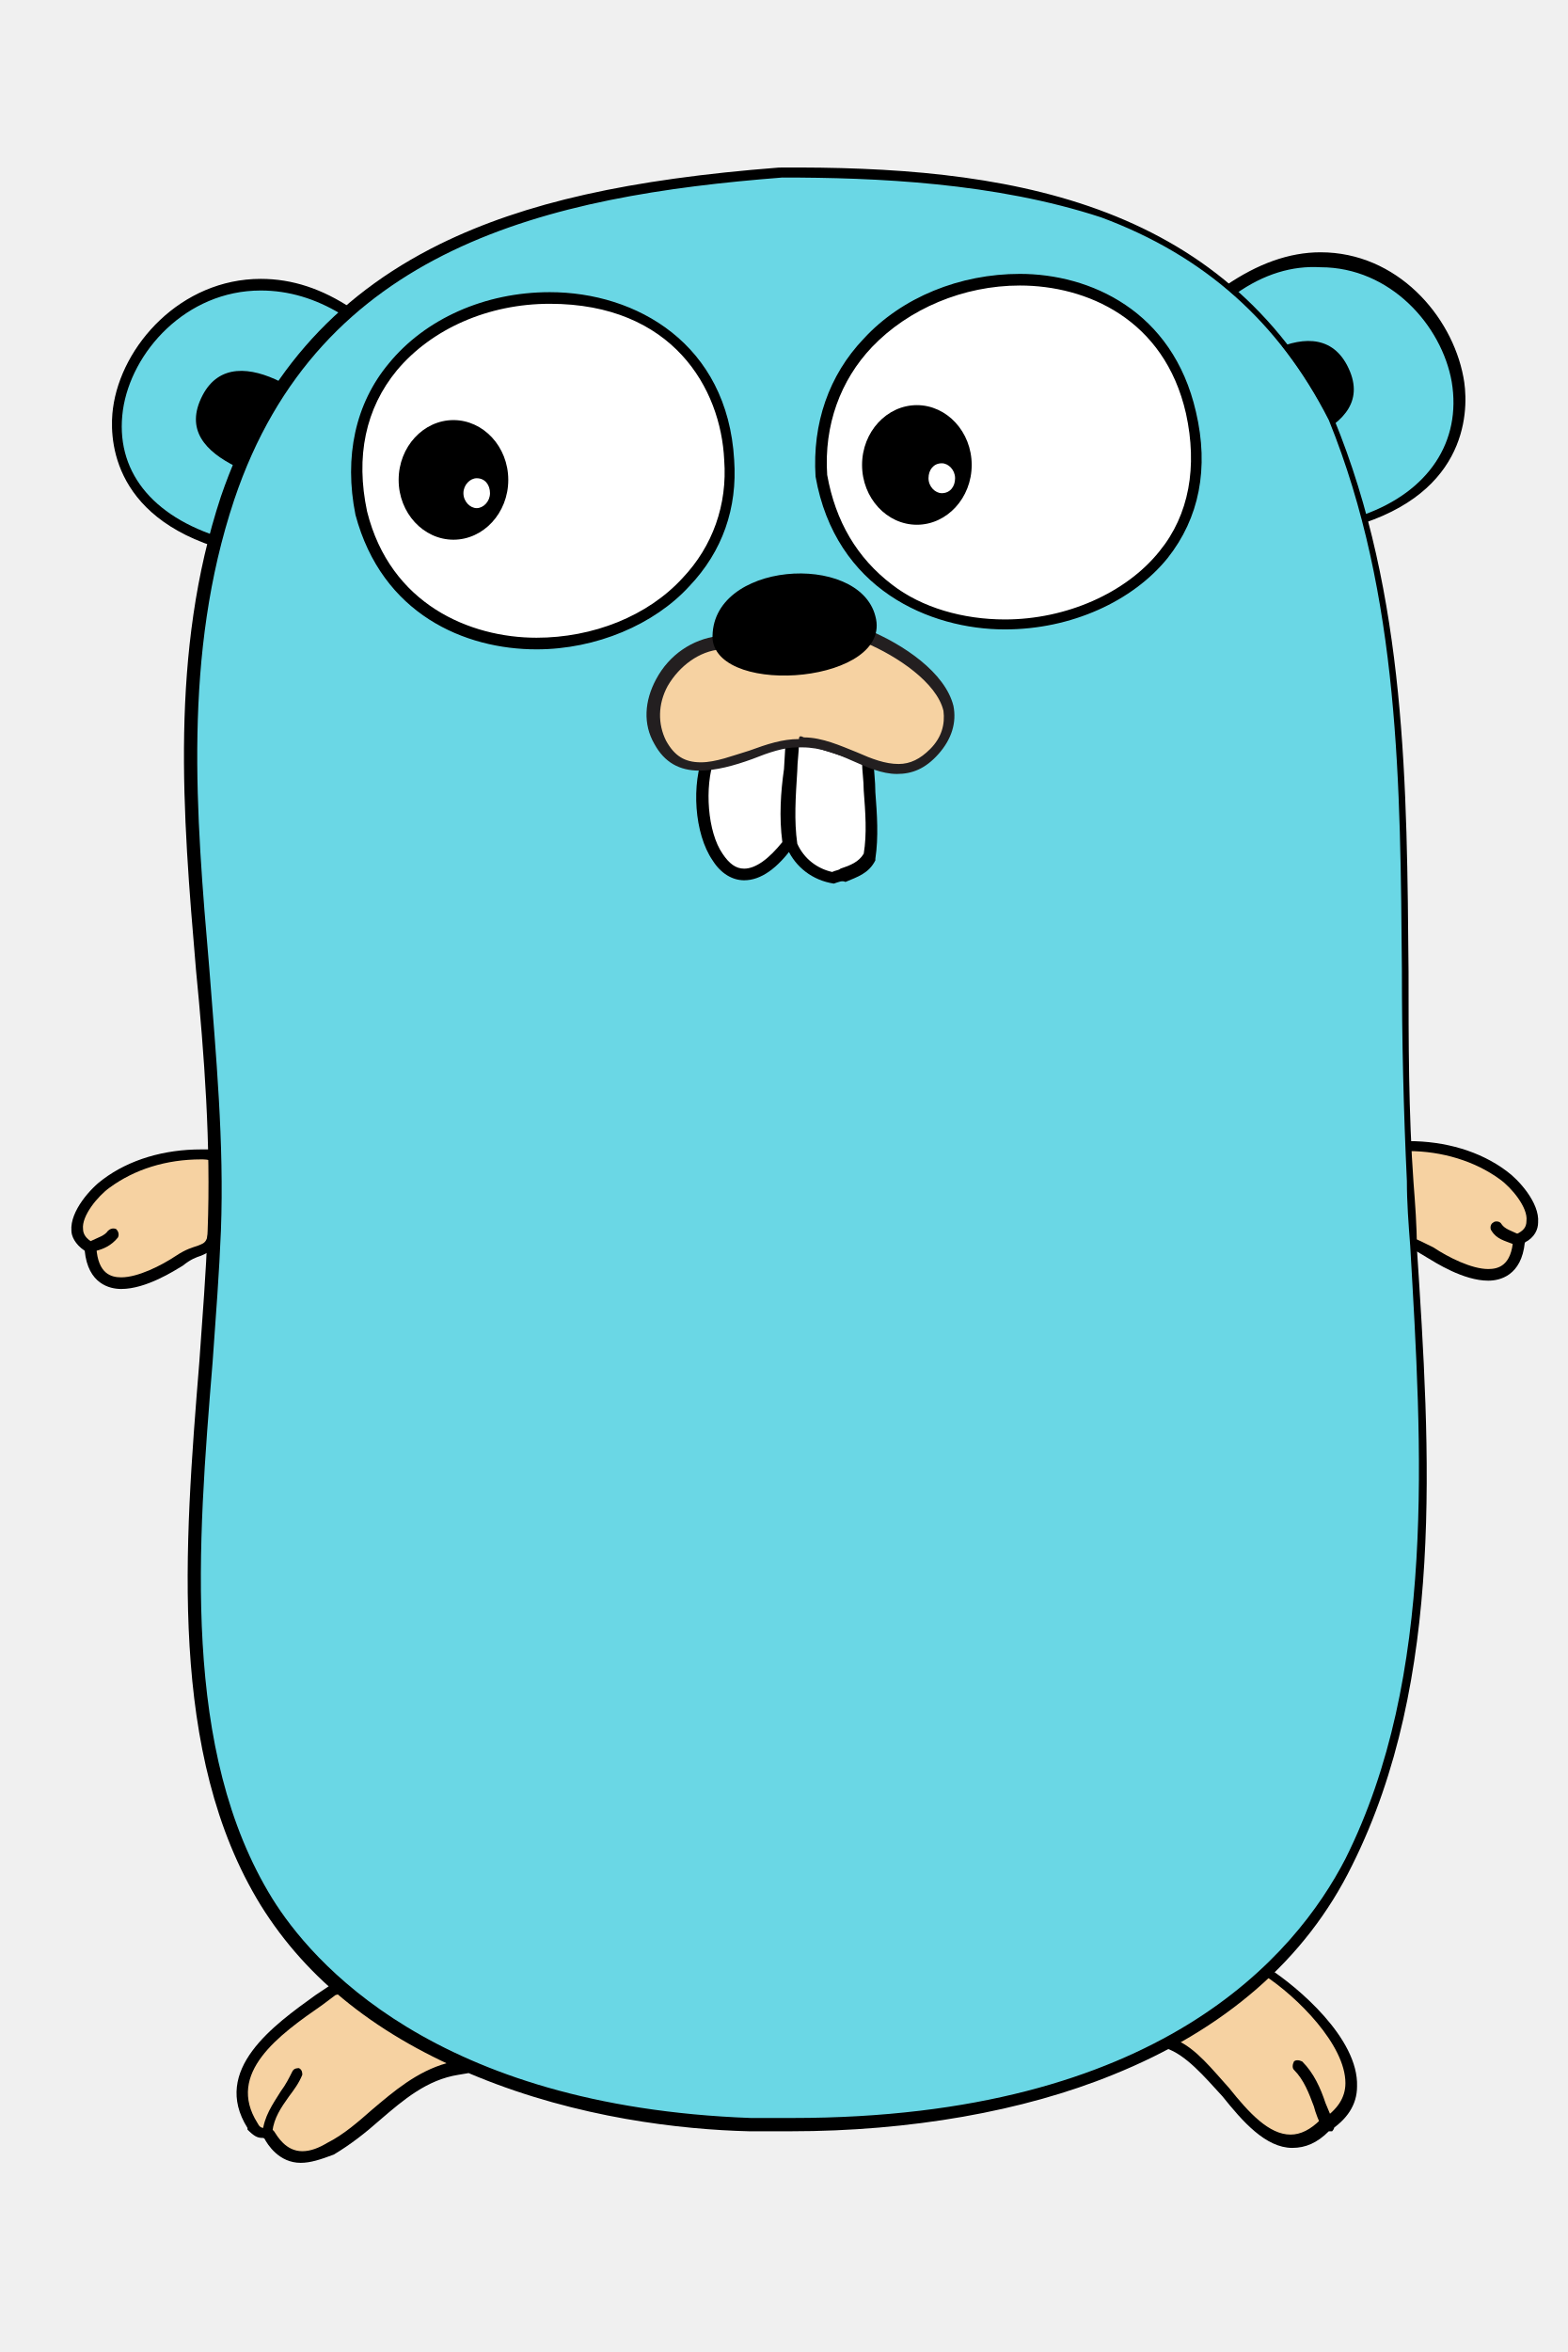
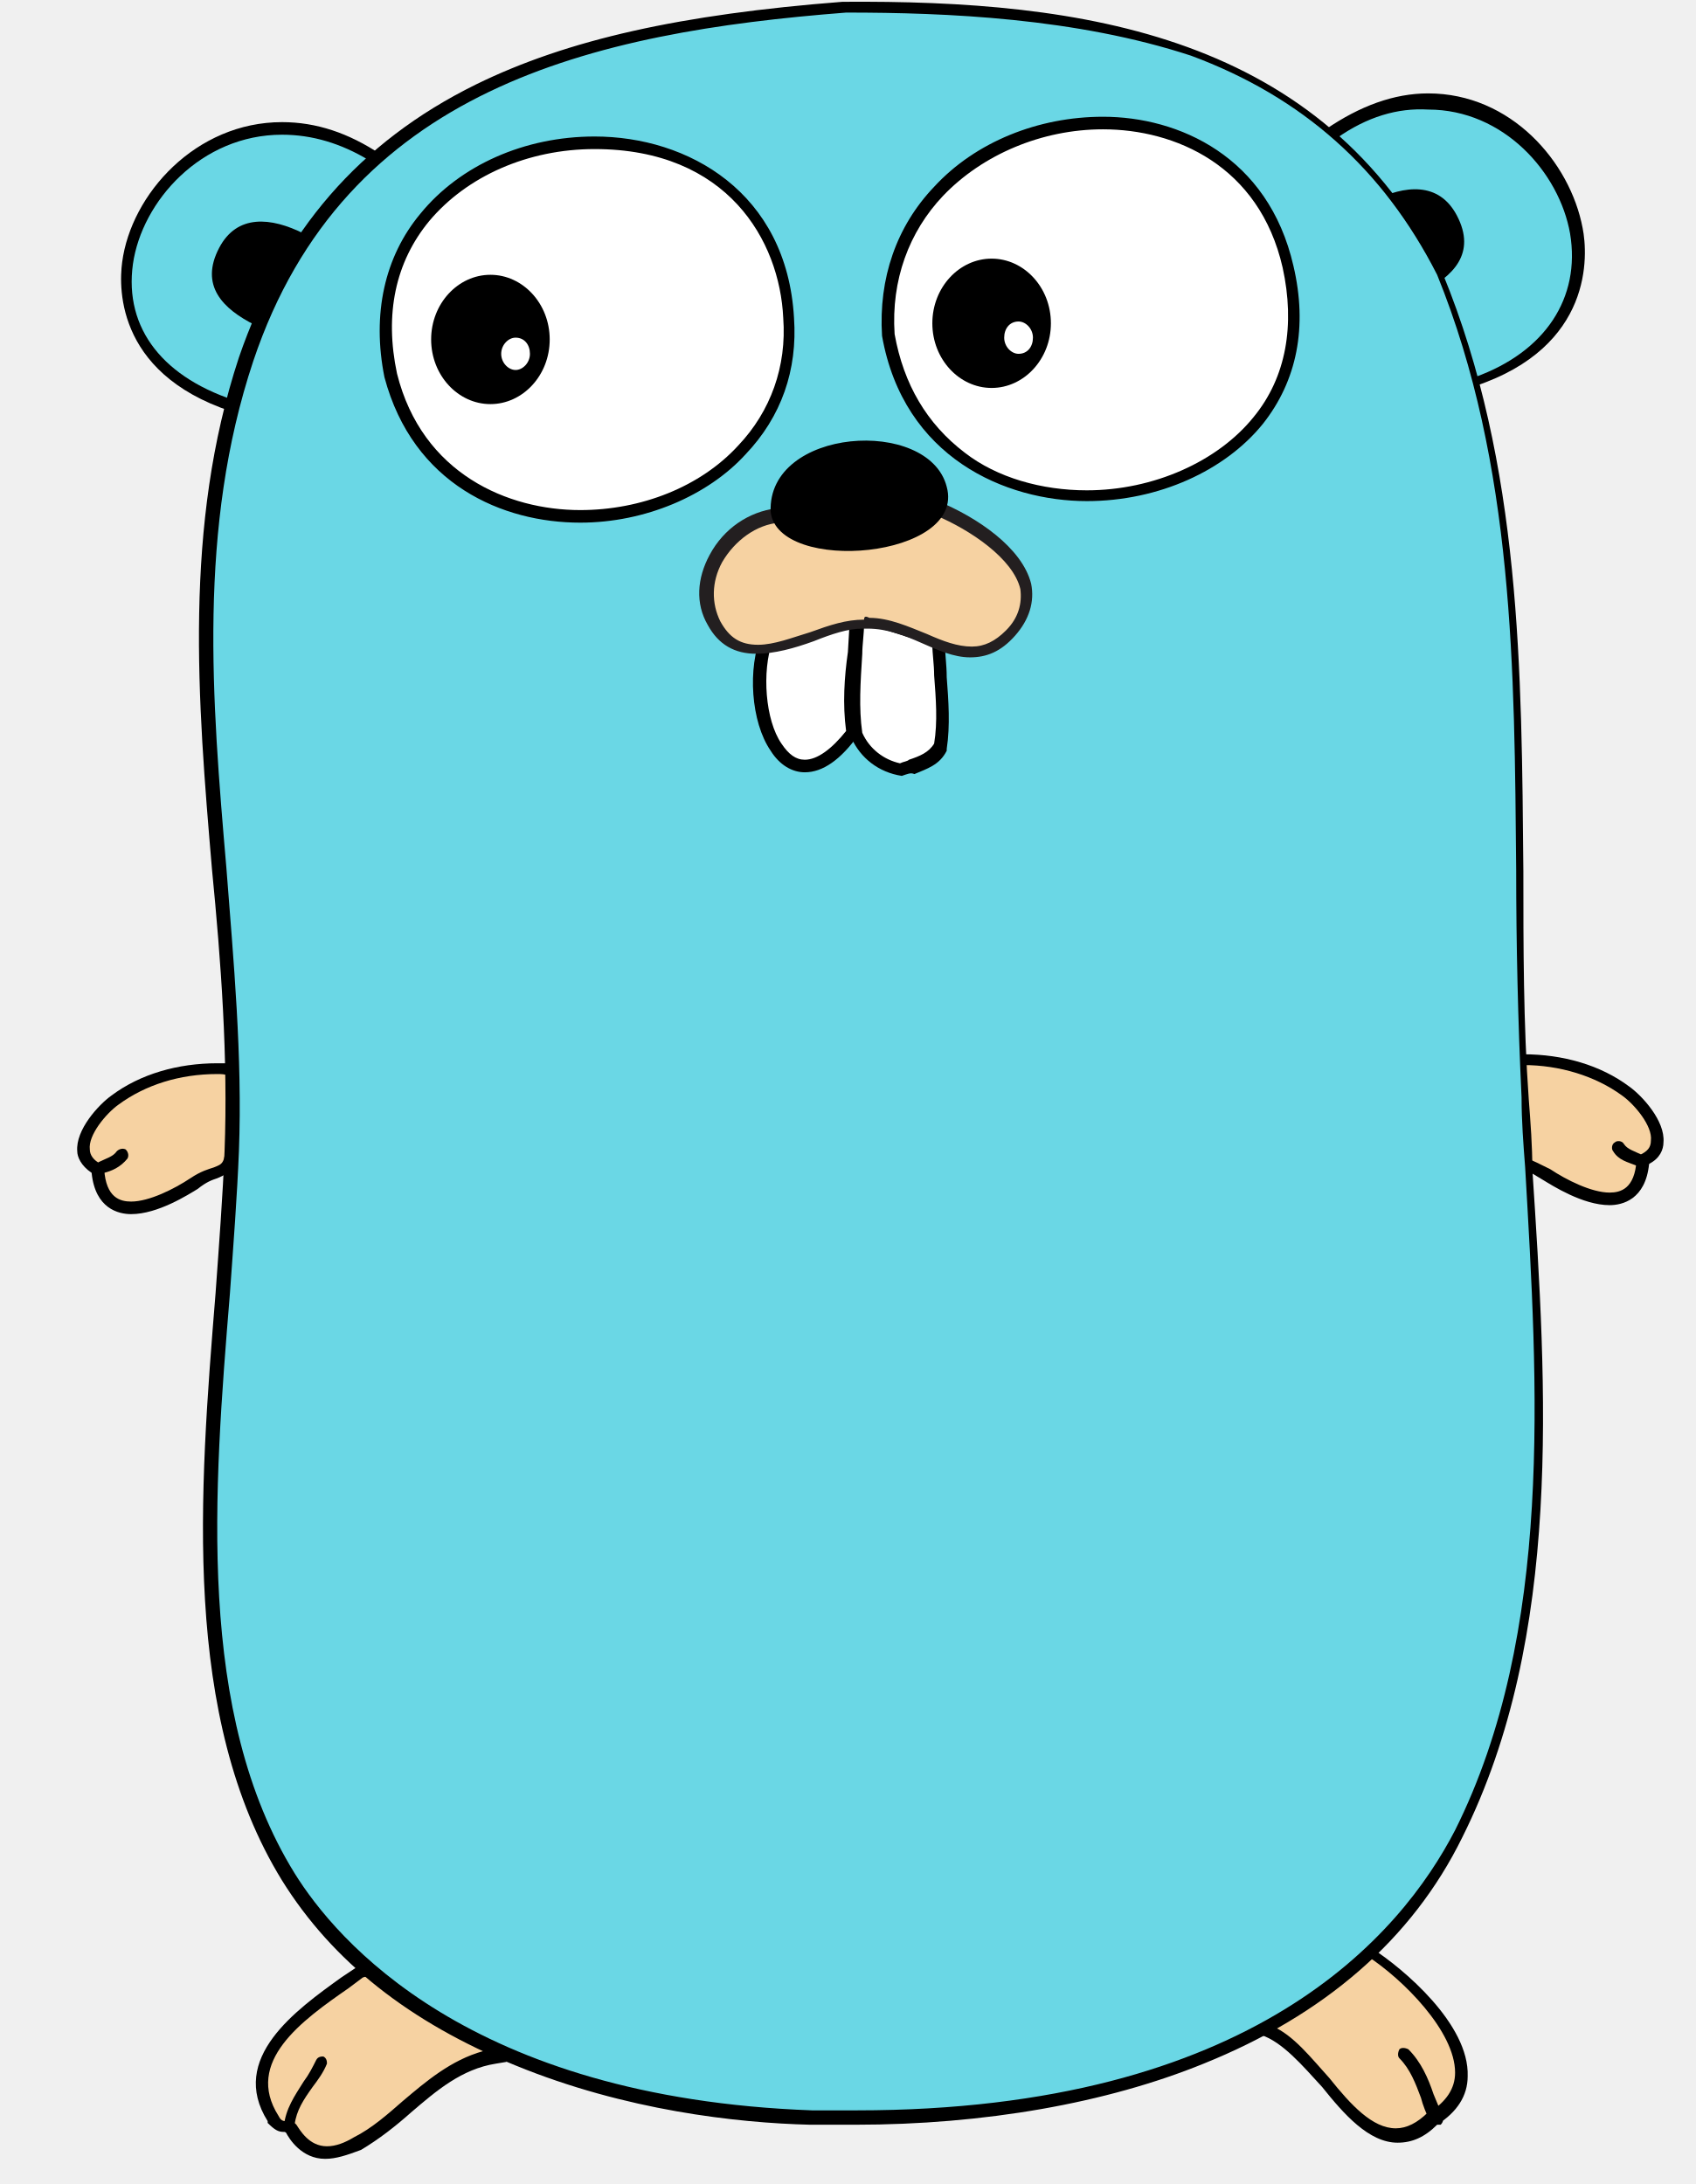
- <svg xmlns="http://www.w3.org/2000/svg" height="2500" viewBox="15.7 3.6 94.4 121.6" width="1667">
+ <svg xmlns="http://www.w3.org/2000/svg" viewBox="15.7 3.6 94.4 121.6">
  <path clip-rule="evenodd" d="m21.1 68.7c.2 3.5 3.7 1.9 5.3.8 1.5-1.1 2-.2 2.1-2.3.1-1.4.2-2.7.2-4.1-2.3-.2-4.8.3-6.7 1.7-.9.7-2.8 3-.9 3.9" fill="#f6d2a2" fill-rule="evenodd" />
  <path d="m23 71.2c-.7 0-2-.3-2.2-2.3-.6-.4-.8-.9-.8-1.2-.1-1.2 1.2-2.6 1.9-3.1 1.6-1.2 3.7-1.8 5.9-1.8h1.3v.3c.1 1.1 0 2.2-.1 3.2 0 .3 0 .6-.1.9-.1 1.5-.4 1.7-1.1 2-.3.1-.6.2-1.1.6-.5.3-2.2 1.4-3.7 1.4zm4.8-7.8c-2.1 0-4 .6-5.5 1.7-.7.5-1.7 1.7-1.6 2.5 0 .3.2.6.6.8l.2.1v.2c.1 1.6.9 1.8 1.5 1.8 1 0 2.4-.7 3.3-1.3.6-.4 1-.5 1.3-.6.5-.2.6-.2.7-1.4 0-.3 0-.6.1-.9.1-.9.1-1.9.1-2.8-.3-.1-.5-.1-.7-.1z" />
  <path clip-rule="evenodd" d="m21.1 68.7c.5-.2 1.1-.3 1.4-.8" fill="#c6b198" fill-rule="evenodd" />
  <path d="m21.1 69c-.1 0-.3-.1-.3-.2-.1-.2 0-.4.2-.4.1 0 .2-.1.2-.1.4-.2.8-.3 1-.6.1-.1.3-.2.5-.1.1.1.2.3.1.5-.4.5-.9.7-1.3.8l-.2.1z" />
  <path clip-rule="evenodd" d="m29.3 26.4c-13.6-3.8-3.5-21.1 7.4-14z" fill="#6ad7e5" fill-rule="evenodd" />
  <path d="m29.5 26.8-.3-.1c-7-2-6.9-7-6.7-8.5.5-3.8 4.1-7.8 8.9-7.8 1.9 0 3.7.6 5.5 1.8l.3.2zm1.9-15.7c-4.5 0-7.8 3.7-8.3 7.2-.5 3.6 1.7 6.4 6 7.7l7.1-13.5c-1.5-.9-3.1-1.4-4.8-1.4z" />
  <path clip-rule="evenodd" d="m89.6 11.1c10.7-7.5 20.5 9.5 8 13.8z" fill="#6ad7e5" fill-rule="evenodd" />
  <path d="m97.5 25.3-8.3-14.3.3-.2c1.9-1.3 3.8-2 5.7-2 4.6 0 7.9 3.8 8.6 7.5.3 1.5.6 6.6-6 8.8zm-7.4-14 7.7 13.3c3.9-1.4 5.9-4.4 5.3-8-.6-3.4-3.7-6.9-7.9-6.9-1.7-.1-3.4.4-5.1 1.6z" />
  <path clip-rule="evenodd" d="m92 112.3c2.7 1.7 7.7 6.8 3.6 9.3-3.9 3.6-6.1-4-9.6-5 1.5-2 3.4-3.9 6-4.3" fill="#f6d2a2" fill-rule="evenodd" />
  <path d="m93.5 122.9c-1.6 0-3-1.6-4.2-3.1-1.1-1.2-2.2-2.5-3.4-2.9l-.5-.1.3-.4c1.2-1.7 3.2-3.9 6.2-4.4h.1l.1.1c1.7 1.1 5.4 4.2 5.3 7.1 0 1.1-.6 2-1.7 2.7-.7.7-1.4 1-2.2 1zm-7-6.5c1.2.5 2.2 1.8 3.2 2.9 1.2 1.5 2.4 2.8 3.7 2.8.6 0 1.2-.3 1.8-.9h.1c.9-.6 1.4-1.3 1.4-2.2 0-2.3-2.9-5.2-4.9-6.5-1.8.5-3.6 1.7-5.3 3.9zm9.1 5.5c-.1 0-.2-.1-.3-.2-.2-.4-.4-.9-.5-1.3-.3-.8-.6-1.6-1.2-2.2-.1-.1-.1-.3 0-.5.1-.1.3-.1.5 0 .7.7 1.1 1.6 1.4 2.5l.5 1.2c.1.2 0 .4-.1.5z" />
  <path clip-rule="evenodd" d="m43.2 118.1c-3.2.5-5 3.4-7.7 4.9-2.5 1.5-3.5-.5-3.7-.9-.4-.2-.4.2-1-.4-2.3-3.7 2.4-6.4 4.9-8.2 3.5-.8 5.7 2.2 7.5 4.6" fill="#f6d2a2" fill-rule="evenodd" />
  <path d="m33.8 123.8c-1.3 0-2-1.1-2.2-1.5h-.1c-.3 0-.5-.1-.9-.5v-.1c-2.2-3.5 1.6-6.2 4.1-8l.9-.6h.2c.4-.1.7-.1 1.1-.1 3 0 4.9 2.6 6.5 4.7l.5.7-.6.1c-1.9.3-3.3 1.5-4.7 2.7-.9.8-1.8 1.5-2.8 2.1-.8.3-1.4.5-2 .5zm-2.2-2.1c.1 0 .2 0 .4.1h.1l.1.1c.2.3.7 1.2 1.7 1.2.5 0 1-.2 1.5-.5 1-.5 1.9-1.3 2.7-2 1.3-1.1 2.7-2.3 4.5-2.8-1.5-2-3.3-4.2-5.8-4.2-.3 0-.6 0-.9.1l-.8.6c-2.6 1.8-5.8 4.1-3.9 7.1.1.2.2.3.4.3zm.2.7c-.2 0-.4-.2-.3-.4.1-1 .6-1.7 1.1-2.5.3-.4.5-.8.7-1.2.1-.2.3-.2.4-.2.2.1.2.3.2.4-.2.5-.5.9-.8 1.3-.5.7-.9 1.3-1 2.1 0 .4-.1.5-.3.5z" />
  <path clip-rule="evenodd" d="m29.9 21.7c-1.8-.9-3.1-2.2-2-4.3 1-1.9 2.9-1.7 4.7-.8zm64.9-1.8c1.8-.9 3.1-2.2 2-4.3-1-1.9-2.9-1.7-4.7-.8z" fill-rule="evenodd" />
  <path clip-rule="evenodd" d="m107.1 68.2c-.2 3.5-3.7 1.9-5.3.8-1.5-1.1-2-.2-2.1-2.3-.1-1.4-.2-2.7-.2-4.1 2.3-.2 4.8.3 6.7 1.7 1 .8 2.8 3 .9 3.9" fill="#f6d2a2" fill-rule="evenodd" />
  <path d="m105.3 70.7c-1.5 0-3.2-1.1-3.7-1.4s-.8-.5-1.1-.6c-.8-.3-1-.5-1.1-2 0-.3 0-.6-.1-.9-.1-1-.2-2.1-.1-3.2v-.3h1.3c2.2 0 4.3.6 5.9 1.8.7.5 2 1.9 1.9 3.1 0 .4-.2.9-.8 1.2-.2 2-1.5 2.3-2.2 2.3zm-5.5-7.7c0 .9 0 1.9.1 2.8 0 .3 0 .6.1.9.1 1.2.2 1.2.7 1.4.3.1.7.3 1.3.6.9.6 2.3 1.3 3.3 1.3.6 0 1.4-.2 1.5-1.8v-.2l.2-.1c.4-.2.6-.4.6-.8.1-.8-.9-2-1.6-2.5-1.5-1.1-3.5-1.7-5.5-1.7-.2.1-.4.1-.7.1z" />
  <path clip-rule="evenodd" d="m107.1 68.2c-.5-.2-1.1-.3-1.4-.8" fill="#c6b198" fill-rule="evenodd" />
  <path d="m107.1 68.6h-.1l-.2-.1c-.5-.2-1-.3-1.3-.8-.1-.1-.1-.4.1-.5.1-.1.4-.1.5.1.2.3.6.4 1 .6.1 0 .2.1.2.1.2.1.3.3.2.4s-.3.2-.4.2z" />
  <path clip-rule="evenodd" d="m62.8 4c13.6 0 26.3 1.9 33 15 6 14.6 3.8 30.4 4.8 45.9.8 13.3 2.5 28.6-3.6 40.9-6.5 12.9-22.7 16.2-36 15.7-10.5-.4-23.1-3.8-29.1-13.4-6.9-11.2-3.7-27.9-3.2-40.4.6-14.8-4-29.7.9-44.1 4.9-15.1 18.5-18.5 33.2-19.6" fill="#6ad7e5" fill-rule="evenodd" />
  <path d="m63.3 121.9h-2.5c-4.1-.1-10.3-.8-16.4-3.3-5.9-2.4-10.2-5.8-13-10.3-5.6-9.1-4.6-21.6-3.7-32.7.2-2.8.4-5.4.5-7.9.2-5.2-.2-10.6-.7-15.7-.8-9.4-1.6-19.1 1.5-28.5 2.4-7 6.7-12 13.2-15.2 5.1-2.5 11.4-3.9 20.4-4.6 13.4-.1 26.7 1.8 33.4 15.1 4.4 10.7 4.4 22.2 4.5 33.3 0 4.2 0 8.5.3 12.7.1 1.3.2 2.6.2 3.9.8 12.2 1.7 26-3.9 37.2-2.8 5.7-7.7 9.9-14.4 12.6-5.4 2.2-12.2 3.4-19.4 3.4zm-.5-117.6c-14.1 1.1-27.9 4.2-33 19.4-3.1 9.3-2.3 18.9-1.5 28.2.4 5.2.9 10.5.7 15.8-.1 2.5-.3 5.1-.5 7.9-.9 11-1.9 23.4 3.6 32.3 2.3 3.7 9.7 12.5 28.8 13.2h2.5c22.1 0 30.3-9.8 33.3-15.6 5.5-11 4.6-24.8 3.9-36.9-.1-1.3-.2-2.6-.2-3.9-.2-4.2-.3-8.5-.3-12.7-.1-11-.1-22.5-4.4-33.1-3-5.9-7.5-9.9-13.7-12.2-6.4-2.1-13.6-2.4-19.2-2.4z" />
  <path clip-rule="evenodd" d="m65.2 22.2c2.4 14.2 25.6 10.4 22.3-3.9-3-12.8-23.1-9.2-22.3 3.9" fill="#fff" fill-rule="evenodd" />
  <path d="m76.2 31.5c-4.5 0-10.2-2.4-11.4-9.2-.2-3.2.8-6.1 2.9-8.3 2.3-2.5 5.8-3.9 9.4-3.9 4.2 0 9.2 2.2 10.6 8.3.8 3.4.2 6.4-1.7 8.8-2.1 2.6-5.8 4.3-9.8 4.3zm-10.7-9.3c.5 2.8 1.8 5 3.9 6.6 1.8 1.4 4.3 2.1 6.8 2.1 3.7 0 7.3-1.6 9.3-4.1 1.8-2.2 2.3-5.1 1.6-8.3-1.3-5.7-6-7.7-10-7.7-3.4 0-6.7 1.4-8.9 3.7-1.9 2-2.9 4.7-2.7 7.7z" />
  <path clip-rule="evenodd" d="m37.5 24.5c3.2 12.3 22.9 9.2 22.2-3.2-.9-14.8-25.3-12-22.2 3.2" fill="#fff" fill-rule="evenodd" />
  <path d="m48 32.7c-4.3 0-9.3-2.1-10.9-8.1-.7-3.5 0-6.7 2-9.1 2.2-2.7 5.8-4.3 9.7-4.3 5.2 0 10.7 3.1 11.1 10.1.2 2.9-.7 5.5-2.7 7.6-2.1 2.3-5.6 3.8-9.2 3.8zm.8-20.8c-3.7 0-7.1 1.5-9.2 4-1.9 2.3-2.5 5.2-1.8 8.5 1.4 5.6 6.2 7.6 10.2 7.6 3.4 0 6.7-1.3 8.8-3.6 1.8-1.9 2.7-4.4 2.5-7.1-.2-4.3-3.1-9.4-10.5-9.4z" />
  <path clip-rule="evenodd" d="m68 39.2c0 1.8.4 3.9.1 5.9-.5.9-1.4 1-2.2 1.3-1.1-.2-2-.9-2.5-1.9-.3-2.2.1-4.4.2-6.6z" fill="#fff" fill-rule="evenodd" />
  <path d="m65.9 46.8c-1.3-.2-2.3-1-2.8-2.1-.2-1.6-.1-3.1 0-4.6.1-.7.1-1.4.1-2.1v-.4l5.1 1.6v.2c0 .6.1 1.2.1 1.9.1 1.3.2 2.7 0 4v.1c-.4.8-1.1 1-1.8 1.3-.2-.1-.4 0-.7.1zm-2.2-2.4c.4.9 1.2 1.5 2.1 1.7.2-.1.4-.1.5-.2.6-.2 1.1-.4 1.4-.9.2-1.2.1-2.5 0-3.8 0-.6-.1-1.2-.1-1.7l-3.8-1.2c0 .6-.1 1.2-.1 1.7-.1 1.6-.2 3 0 4.4z" />
  <g clip-rule="evenodd" fill-rule="evenodd">
    <path d="m46.3 22.5c0 2-1.5 3.6-3.3 3.6s-3.3-1.6-3.3-3.6 1.5-3.6 3.3-3.6 3.3 1.6 3.3 3.6" />
    <path d="m45.2 23.3c0 .5-.4.9-.8.9s-.8-.4-.8-.9.4-.9.8-.9c.5 0 .8.4.8.9" fill="#fff" />
    <path d="m74.2 21.6c0 2-1.5 3.6-3.3 3.6s-3.3-1.6-3.3-3.6 1.5-3.6 3.3-3.6 3.3 1.6 3.3 3.6" />
    <path d="m73.2 22.4c0 .5-.3.9-.8.9-.4 0-.8-.4-.8-.9s.3-.9.8-.9c.4 0 .8.4.8.9m-14.8 16.6c-1.5 3.5.8 10.6 4.8 5.4-.3-2.2.1-4.4.2-6.6z" fill="#fff" />
  </g>
  <path d="m60.5 46.6c-.7 0-1.4-.4-1.9-1.2-1.1-1.6-1.3-4.6-.5-6.5l.1-.2 5.5-1.4v.4l-.1 2.2c-.1 1.5-.2 2.9 0 4.4v.1l-.1.1c-1 1.4-2 2.1-3 2.1zm-1.8-7.3c-.6 1.7-.4 4.4.5 5.7.4.6.8.9 1.3.9.7 0 1.5-.6 2.3-1.6-.2-1.5-.1-3 .1-4.4l.1-1.7z" />
  <path clip-rule="evenodd" d="m58.9 32.2c-2.7.2-4.9 3.5-3.5 6 1.9 3.4 6-.3 8.6 0 3 .1 5.4 3.2 7.8.6 2.7-2.9-1.2-5.7-4.1-7z" fill="#f6d2a2" fill-rule="evenodd" />
  <path d="m69.7 40.2c-.9 0-1.8-.4-2.7-.8s-1.9-.8-3-.8h-.3c-.8 0-1.7.3-2.7.7-1.1.4-2.2.7-3.2.7-1.2 0-2.1-.5-2.7-1.6-.7-1.2-.6-2.6.1-3.9.8-1.5 2.2-2.4 3.7-2.6l8.9-.4h.1c2.2.9 4.7 2.6 5.2 4.6.2 1-.1 2-.9 2.9s-1.6 1.2-2.5 1.2zm-5.6-2.2c1.1 0 2.2.5 3.2.9.9.4 1.7.7 2.5.7.7 0 1.3-.3 1.9-.9.7-.7.9-1.5.8-2.3-.4-1.7-2.8-3.3-4.7-4.1l-8.7.4c-1.3.1-2.5 1-3.2 2.2-.6 1.1-.6 2.3-.1 3.3.5.9 1.1 1.3 2.1 1.3.9 0 1.9-.4 2.9-.7 1.1-.4 2-.7 3-.7 0-.2.1-.2.3-.1z" fill="#231f20" />
  <path clip-rule="evenodd" d="m58.6 32.1c-.2-4.7 8.8-5.3 9.8-1.4 1.1 4-9.4 4.9-9.8 1.4" fill-rule="evenodd" />
</svg>
